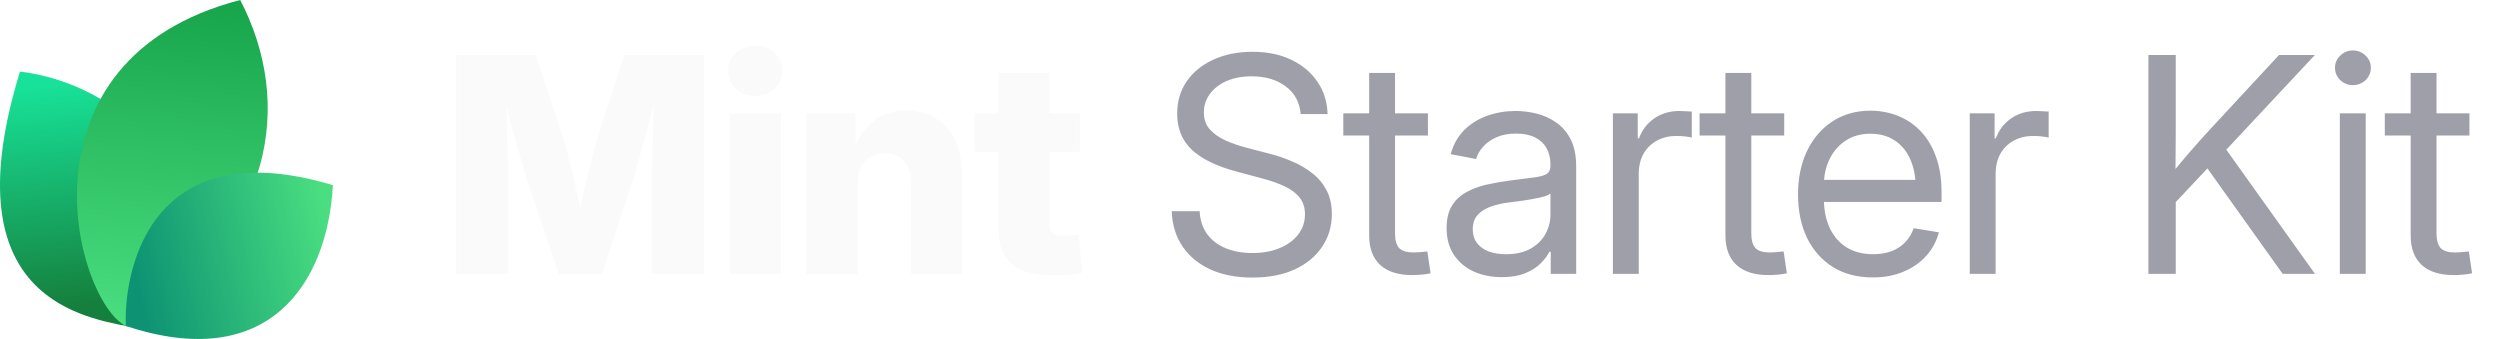
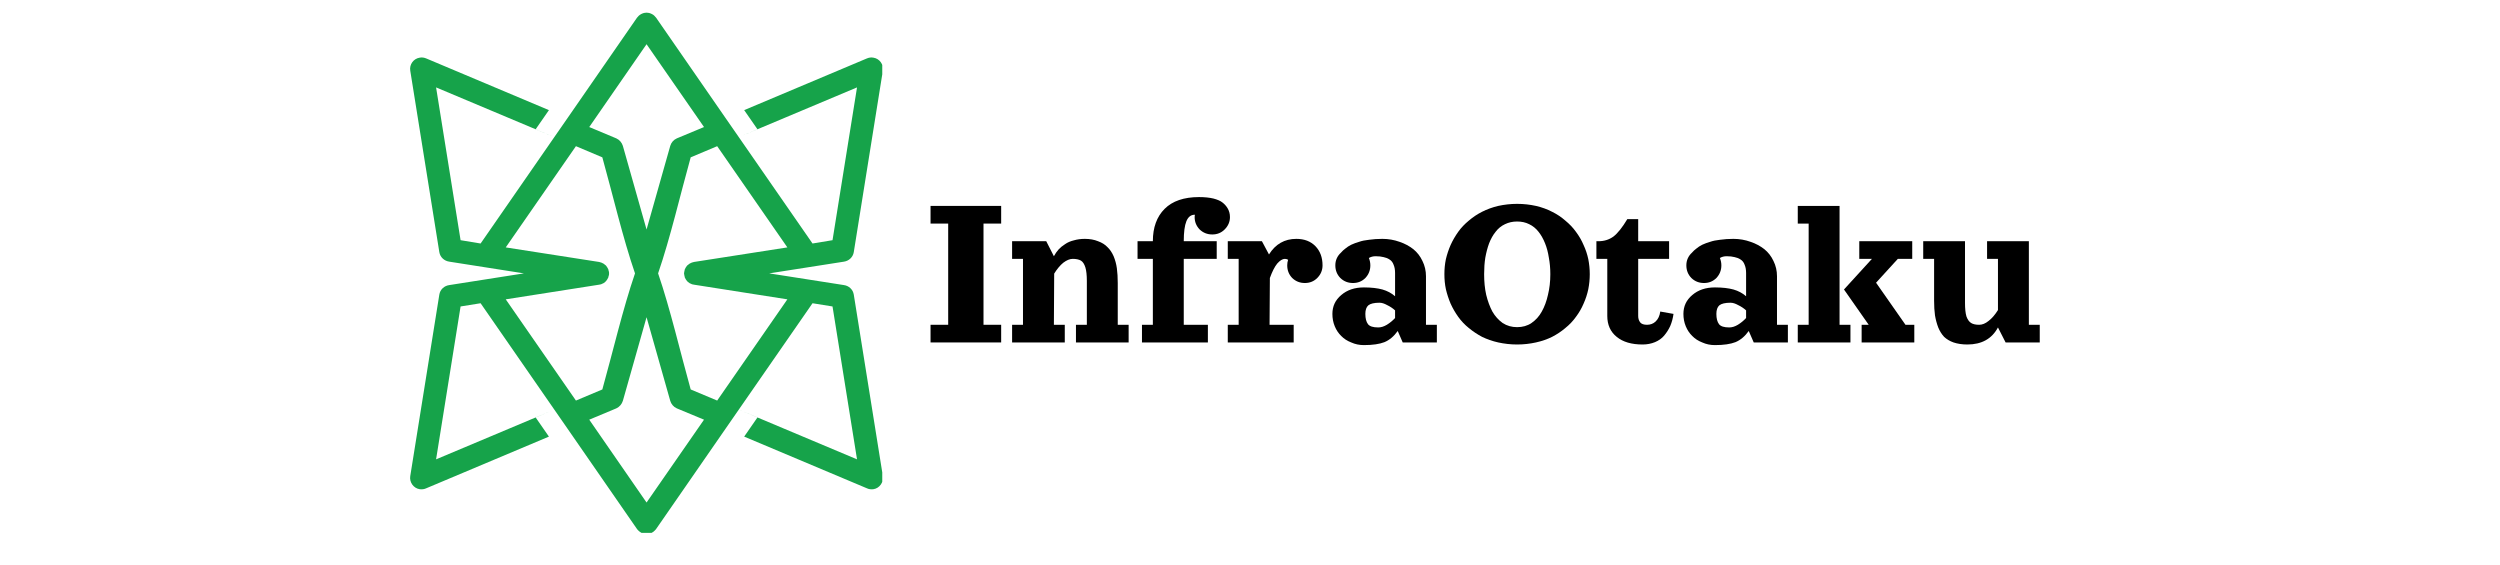
- <svg xmlns="http://www.w3.org/2000/svg" width="177" height="24" viewBox="0 0 177 24" fill="none">
-   <path d="M9.061 23.108C5.268 22.377 -3.391 20.627 1.417 5.064C9.634 6.099 16.973 14.064 9.061 23.108Z" fill="url(#paint0_linear_17557_2145)" />
-   <path d="M8.919 23.094C5.276 21.222 0.784 4.209 17.007 0C20.757 7.193 19.621 16.545 8.919 23.094Z" fill="url(#paint1_linear_17557_2145)" />
-   <path d="M8.914 23.079C8.735 19.882 10.159 9.085 23.57 13.111C23.181 20.123 18.984 26.418 8.914 23.079Z" fill="url(#paint2_linear_17557_2145)" />
-   <path d="M32.301 19.392V3.894H37.938L39.925 9.948C40.036 10.315 40.164 10.787 40.31 11.362C40.462 11.938 40.611 12.552 40.757 13.204C40.91 13.855 41.048 14.483 41.173 15.086C41.305 15.682 41.412 16.192 41.495 16.615H40.695C40.771 16.192 40.871 15.682 40.996 15.086C41.128 14.49 41.267 13.866 41.412 13.214C41.565 12.562 41.714 11.948 41.86 11.373C42.005 10.79 42.133 10.315 42.244 9.948L44.2 3.894H49.848V19.392H46.166V12.704C46.166 12.357 46.173 11.917 46.187 11.383C46.2 10.849 46.214 10.27 46.228 9.646C46.249 9.022 46.266 8.391 46.28 7.753C46.301 7.115 46.311 6.519 46.311 5.964H46.623C46.485 6.561 46.332 7.181 46.166 7.826C45.999 8.471 45.833 9.102 45.666 9.719C45.507 10.336 45.351 10.901 45.198 11.414C45.053 11.928 44.928 12.357 44.824 12.704L42.608 19.392H39.561L37.314 12.704C37.203 12.357 37.072 11.928 36.919 11.414C36.773 10.901 36.614 10.34 36.441 9.729C36.274 9.112 36.104 8.481 35.931 7.836C35.764 7.192 35.608 6.567 35.463 5.964H35.827C35.834 6.512 35.844 7.105 35.858 7.743C35.872 8.374 35.886 9.005 35.9 9.636C35.92 10.26 35.938 10.839 35.952 11.373C35.965 11.907 35.972 12.351 35.972 12.704V19.392H32.301ZM51.668 19.392V8.024H55.288V19.392H51.668ZM53.468 6.786C52.927 6.786 52.473 6.616 52.105 6.276C51.738 5.93 51.554 5.507 51.554 5.007C51.554 4.508 51.738 4.088 52.105 3.749C52.473 3.409 52.927 3.239 53.468 3.239C54.009 3.239 54.463 3.409 54.83 3.749C55.198 4.082 55.382 4.501 55.382 5.007C55.382 5.507 55.198 5.93 54.83 6.276C54.463 6.616 54.009 6.786 53.468 6.786ZM60.708 13.027V19.392H57.088V8.024H60.551L60.593 10.967H60.281C60.593 10.024 61.061 9.268 61.685 8.7C62.309 8.124 63.138 7.836 64.171 7.836C64.975 7.836 65.672 8.017 66.262 8.377C66.851 8.731 67.302 9.234 67.614 9.885C67.933 10.537 68.092 11.307 68.092 12.194V19.392H64.483V12.912C64.483 12.26 64.32 11.754 63.994 11.394C63.675 11.033 63.221 10.853 62.632 10.853C62.25 10.853 61.914 10.936 61.623 11.102C61.332 11.269 61.106 11.515 60.947 11.841C60.787 12.16 60.708 12.555 60.708 13.027ZM76.456 8.024V10.749H69.008V8.024H76.456ZM70.683 5.163H74.292V15.783C74.292 16.102 74.361 16.334 74.5 16.48C74.646 16.625 74.899 16.698 75.259 16.698C75.405 16.698 75.596 16.688 75.831 16.667C76.074 16.646 76.251 16.629 76.362 16.615L76.632 19.309C76.313 19.378 75.963 19.427 75.582 19.455C75.207 19.482 74.836 19.496 74.469 19.496C73.2 19.496 72.25 19.222 71.619 18.674C70.995 18.127 70.683 17.308 70.683 16.22V5.163Z" fill="#FAFAFA" />
-   <path d="M88.667 19.652C87.523 19.652 86.528 19.458 85.682 19.07C84.843 18.681 84.188 18.137 83.716 17.437C83.245 16.736 82.992 15.908 82.957 14.951H84.933C84.968 15.596 85.148 16.14 85.474 16.584C85.8 17.021 86.24 17.354 86.795 17.582C87.35 17.804 87.974 17.915 88.667 17.915C89.388 17.915 90.026 17.801 90.581 17.572C91.143 17.343 91.583 17.024 91.902 16.615C92.228 16.199 92.391 15.717 92.391 15.169C92.391 14.698 92.266 14.306 92.017 13.994C91.767 13.675 91.413 13.408 90.956 13.193C90.498 12.978 89.954 12.787 89.323 12.621L87.502 12.132C86.123 11.765 85.082 11.255 84.382 10.603C83.689 9.944 83.342 9.095 83.342 8.055C83.342 7.174 83.571 6.404 84.028 5.746C84.486 5.087 85.117 4.577 85.921 4.217C86.726 3.849 87.645 3.666 88.678 3.666C89.718 3.666 90.63 3.853 91.413 4.227C92.204 4.602 92.824 5.122 93.275 5.787C93.726 6.446 93.965 7.209 93.993 8.076H92.089C92.013 7.23 91.656 6.574 91.018 6.11C90.387 5.638 89.586 5.403 88.615 5.403C87.95 5.403 87.36 5.513 86.847 5.735C86.341 5.957 85.946 6.262 85.661 6.651C85.377 7.032 85.235 7.469 85.235 7.961C85.235 8.447 85.377 8.849 85.661 9.168C85.946 9.48 86.317 9.74 86.774 9.948C87.232 10.149 87.724 10.319 88.251 10.457L89.884 10.884C90.439 11.023 90.977 11.206 91.496 11.435C92.023 11.657 92.495 11.934 92.911 12.267C93.334 12.593 93.67 12.995 93.92 13.474C94.17 13.945 94.294 14.504 94.294 15.149C94.294 16.015 94.066 16.788 93.608 17.468C93.157 18.148 92.512 18.681 91.673 19.07C90.834 19.458 89.832 19.652 88.667 19.652ZM101.097 8.024V9.594H95.106V8.024H101.097ZM96.937 5.163H98.767V16.521C98.767 17 98.865 17.347 99.059 17.562C99.26 17.77 99.6 17.874 100.078 17.874C100.21 17.874 100.366 17.867 100.546 17.853C100.733 17.832 100.903 17.815 101.056 17.801L101.285 19.351C101.097 19.392 100.886 19.423 100.65 19.444C100.414 19.465 100.189 19.475 99.974 19.475C98.996 19.475 98.244 19.236 97.717 18.758C97.197 18.272 96.937 17.579 96.937 16.677V5.163ZM106.33 19.621C105.595 19.621 104.932 19.489 104.343 19.226C103.754 18.955 103.285 18.564 102.939 18.05C102.592 17.53 102.419 16.896 102.419 16.147C102.419 15.495 102.547 14.965 102.804 14.556C103.06 14.146 103.403 13.828 103.833 13.599C104.263 13.363 104.742 13.186 105.269 13.068C105.796 12.95 106.333 12.857 106.881 12.787C107.574 12.69 108.132 12.617 108.555 12.569C108.978 12.52 109.287 12.441 109.481 12.33C109.675 12.212 109.772 12.014 109.772 11.737V11.654C109.772 11.203 109.679 10.815 109.492 10.489C109.311 10.163 109.041 9.91 108.68 9.729C108.32 9.549 107.872 9.459 107.338 9.459C106.805 9.459 106.34 9.546 105.945 9.719C105.556 9.892 105.241 10.118 104.998 10.395C104.755 10.665 104.593 10.953 104.509 11.258L102.71 10.915C102.897 10.222 103.22 9.65 103.677 9.199C104.135 8.748 104.679 8.412 105.31 8.19C105.941 7.968 106.607 7.857 107.307 7.857C107.8 7.857 108.295 7.92 108.795 8.044C109.301 8.169 109.765 8.381 110.188 8.679C110.611 8.97 110.951 9.369 111.208 9.875C111.464 10.374 111.593 11.005 111.593 11.768V19.392H109.793V17.822H109.7C109.568 18.085 109.363 18.359 109.086 18.643C108.809 18.921 108.444 19.153 107.994 19.34C107.543 19.527 106.988 19.621 106.33 19.621ZM106.621 17.998C107.321 17.998 107.904 17.867 108.368 17.603C108.84 17.333 109.19 16.986 109.419 16.563C109.654 16.133 109.772 15.682 109.772 15.211V13.692C109.703 13.769 109.554 13.841 109.325 13.911C109.096 13.973 108.829 14.032 108.524 14.088C108.226 14.143 107.921 14.192 107.609 14.233C107.304 14.275 107.033 14.309 106.798 14.337C106.354 14.393 105.938 14.49 105.549 14.628C105.168 14.76 104.86 14.954 104.624 15.211C104.388 15.467 104.27 15.811 104.27 16.241C104.27 16.615 104.367 16.934 104.561 17.198C104.762 17.461 105.04 17.662 105.393 17.801C105.747 17.933 106.156 17.998 106.621 17.998ZM114.193 19.392V8.024H115.951V9.792H116.045C116.253 9.209 116.61 8.741 117.116 8.388C117.622 8.034 118.219 7.857 118.905 7.857C119.058 7.857 119.217 7.864 119.384 7.878C119.55 7.885 119.682 7.892 119.779 7.899V9.74C119.716 9.719 119.578 9.695 119.363 9.667C119.155 9.639 118.922 9.625 118.666 9.625C118.174 9.625 117.726 9.733 117.324 9.948C116.922 10.163 116.603 10.471 116.367 10.874C116.138 11.276 116.024 11.758 116.024 12.319V19.392H114.193ZM126.322 8.024V9.594H120.33V8.024H126.322ZM122.161 5.163H123.992V16.521C123.992 17 124.089 17.347 124.283 17.562C124.484 17.77 124.824 17.874 125.302 17.874C125.434 17.874 125.59 17.867 125.77 17.853C125.958 17.832 126.127 17.815 126.28 17.801L126.509 19.351C126.322 19.392 126.11 19.423 125.874 19.444C125.639 19.465 125.413 19.475 125.198 19.475C124.221 19.475 123.468 19.236 122.941 18.758C122.421 18.272 122.161 17.579 122.161 16.677V5.163ZM132.604 19.642C131.502 19.642 130.555 19.396 129.765 18.903C128.974 18.404 128.364 17.714 127.934 16.834C127.511 15.946 127.3 14.927 127.3 13.775C127.3 12.611 127.511 11.584 127.934 10.697C128.364 9.802 128.964 9.102 129.734 8.596C130.51 8.089 131.408 7.836 132.428 7.836C133.1 7.836 133.738 7.954 134.341 8.19C134.952 8.426 135.489 8.783 135.954 9.261C136.425 9.74 136.793 10.343 137.056 11.071C137.327 11.792 137.462 12.645 137.462 13.63V14.296H128.433V12.735H136.463L135.631 13.297C135.631 12.541 135.506 11.876 135.257 11.3C135.007 10.725 134.643 10.277 134.165 9.958C133.686 9.632 133.107 9.469 132.428 9.469C131.748 9.469 131.162 9.632 130.67 9.958C130.177 10.284 129.796 10.725 129.526 11.279C129.262 11.827 129.13 12.441 129.13 13.12V14.046C129.13 14.864 129.273 15.572 129.557 16.168C129.841 16.757 130.243 17.211 130.763 17.53C131.283 17.842 131.901 17.998 132.615 17.998C133.093 17.998 133.523 17.929 133.905 17.79C134.293 17.645 134.619 17.433 134.882 17.156C135.153 16.879 135.354 16.546 135.486 16.157L137.275 16.449C137.108 17.08 136.81 17.634 136.38 18.113C135.95 18.591 135.413 18.966 134.768 19.236C134.123 19.507 133.402 19.642 132.604 19.642ZM139.459 19.392V8.024H141.217V9.792H141.311C141.519 9.209 141.876 8.741 142.382 8.388C142.888 8.034 143.485 7.857 144.171 7.857C144.324 7.857 144.483 7.864 144.649 7.878C144.816 7.885 144.948 7.892 145.045 7.899V9.74C144.982 9.719 144.844 9.695 144.629 9.667C144.421 9.639 144.188 9.625 143.932 9.625C143.439 9.625 142.992 9.733 142.59 9.948C142.188 10.163 141.869 10.471 141.633 10.874C141.404 11.276 141.29 11.758 141.29 12.319V19.392H139.459ZM153.429 14.961V12.715C153.783 12.257 154.136 11.82 154.49 11.404C154.844 10.981 155.204 10.565 155.572 10.156C155.939 9.74 156.314 9.327 156.695 8.918L161.355 3.894H163.893L157.277 10.967H157.184L153.429 14.961ZM152.108 19.392V3.894H154.043V9.241L154.022 12.559L154.043 13.505V19.392H152.108ZM161.615 19.392L155.967 11.477L157.173 9.969L163.903 19.392H161.615ZM165.661 19.392V8.024H167.492V19.392H165.661ZM166.587 6.027C166.24 6.027 165.942 5.909 165.692 5.673C165.443 5.43 165.318 5.139 165.318 4.799C165.318 4.459 165.443 4.172 165.692 3.936C165.942 3.693 166.24 3.572 166.587 3.572C166.934 3.572 167.232 3.693 167.482 3.936C167.731 4.172 167.856 4.459 167.856 4.799C167.856 5.139 167.731 5.43 167.482 5.673C167.232 5.909 166.934 6.027 166.587 6.027ZM174.836 8.024V9.594H168.844V8.024H174.836ZM170.675 5.163H172.506V16.521C172.506 17 172.603 17.347 172.797 17.562C172.998 17.77 173.338 17.874 173.816 17.874C173.948 17.874 174.104 17.867 174.284 17.853C174.472 17.832 174.641 17.815 174.794 17.801L175.023 19.351C174.836 19.392 174.624 19.423 174.388 19.444C174.153 19.465 173.927 19.475 173.712 19.475C172.735 19.475 171.982 19.236 171.455 18.758C170.935 18.272 170.675 17.579 170.675 16.677V5.163Z" fill="#9F9FA9" />
+ <svg xmlns="http://www.w3.org/2000/svg" width="177" zoomAndPan="magnify" viewBox="0 0 132.75 30" height="40" preserveAspectRatio="xMidYMid meet" version="1.0">
  <defs>
-     <linearGradient id="paint0_linear_17557_2145" x1="3.776" y1="5.916" x2="5.232" y2="21.559" gradientUnits="userSpaceOnUse">
-       <stop stop-color="#18E299" />
-       <stop offset="1" stop-color="#15803D" />
-     </linearGradient>
-     <linearGradient id="paint1_linear_17557_2145" x1="12.171" y1="-0.718" x2="10.19" y2="22.983" gradientUnits="userSpaceOnUse">
-       <stop stop-color="#16A34A" />
-       <stop offset="1" stop-color="#4ADE80" />
-     </linearGradient>
-     <linearGradient id="paint2_linear_17557_2145" x1="23.133" y1="15.353" x2="9.338" y2="18.52" gradientUnits="userSpaceOnUse">
-       <stop stop-color="#4ADE80" />
-       <stop offset="1" stop-color="#0D9373" />
-     </linearGradient>
+     <g />
+     <clipPath id="9767f28c33">
+       <path d="M 0.773 0.672 L 25.848 0.672 L 25.848 28.297 L 0.773 28.297 Z M 0.773 0.672 " clip-rule="nonzero" />
+     </clipPath>
+     <clipPath id="b81b1c0ada">
+       <path d="M 27 8 L 88.09 8 L 88.09 21 L 27 21 Z M 27 8 " clip-rule="nonzero" />
+     </clipPath>
+     <clipPath id="59d77c40a2">
+       <rect x="0" width="62" y="0" height="13" />
+     </clipPath>
+     <clipPath id="7a87c771c8">
+       <rect x="0" width="89" y="0" height="29" />
+     </clipPath>
  </defs>
+   <g transform="matrix(1, 0, 0, 1, 21, 0.000000000000005718)">
+     <g clip-path="url(#7a87c771c8)">
+       <g clip-path="url(#9767f28c33)">
+         <path fill="#16a34a" d="M 3.457 12.754 L 4.52 12.93 L 8.434 7.281 L 9.141 6.262 L 12.824 0.941 C 12.848 0.914 12.875 0.879 12.902 0.855 L 12.91 0.844 C 12.953 0.801 13.004 0.77 13.055 0.742 L 13.074 0.734 C 13.16 0.691 13.246 0.672 13.332 0.672 C 13.418 0.672 13.504 0.691 13.59 0.734 L 13.609 0.742 C 13.668 0.77 13.711 0.801 13.754 0.844 L 13.762 0.855 C 13.789 0.879 13.816 0.914 13.84 0.941 L 17.523 6.262 L 18.23 7.281 L 22.145 12.93 L 23.207 12.754 L 24.508 4.641 L 18.23 7.281 L 19.223 6.867 L 18.516 5.848 L 25.027 3.105 C 25.129 3.062 25.25 3.035 25.379 3.062 C 25.707 3.113 25.93 3.426 25.879 3.754 L 24.336 13.387 C 24.293 13.66 24.07 13.859 23.809 13.895 L 19.844 14.516 L 23.809 15.137 C 24.07 15.172 24.293 15.367 24.336 15.645 L 25.879 25.277 C 25.93 25.605 25.707 25.926 25.379 25.977 C 25.25 25.992 25.129 25.977 25.027 25.926 L 18.516 23.184 L 19.223 22.164 L 18.23 21.75 L 17.523 22.77 L 13.84 28.09 C 13.816 28.125 13.789 28.148 13.762 28.176 L 13.754 28.184 C 13.711 28.227 13.668 28.262 13.609 28.289 L 13.59 28.305 C 13.504 28.34 13.418 28.355 13.332 28.355 C 13.246 28.355 13.16 28.34 13.074 28.305 L 13.055 28.289 C 13.004 28.262 12.953 28.227 12.91 28.184 L 12.902 28.176 C 12.875 28.148 12.848 28.125 12.824 28.09 L 9.141 22.77 L 8.434 21.75 L 7.441 22.164 L 8.148 23.184 L 1.637 25.926 C 1.535 25.977 1.414 25.992 1.285 25.977 C 0.957 25.926 0.73 25.605 0.785 25.277 L 2.328 15.645 C 2.371 15.367 2.594 15.172 2.863 15.137 L 6.82 14.516 L 2.863 13.895 C 2.594 13.859 2.371 13.66 2.328 13.387 L 0.785 3.754 C 0.73 3.426 0.957 3.113 1.285 3.062 C 1.414 3.035 1.535 3.062 1.637 3.105 L 8.148 5.848 L 7.441 6.867 L 8.434 7.281 L 2.156 4.641 Z M 3.457 16.273 L 2.156 24.391 L 8.434 21.75 L 4.52 16.102 Z M 5.855 15.895 L 9.582 21.27 L 10.984 20.68 C 11.527 18.742 12.074 16.395 12.719 14.516 C 12.074 12.645 11.527 10.297 10.984 8.355 L 9.582 7.762 L 5.855 13.137 L 10.812 13.91 C 10.84 13.922 10.863 13.922 10.883 13.93 L 10.891 13.93 L 10.898 13.938 L 10.918 13.938 L 10.926 13.945 L 10.934 13.945 C 11.012 13.973 11.082 14.016 11.133 14.066 L 11.148 14.082 L 11.16 14.082 L 11.168 14.094 L 11.184 14.109 C 11.234 14.172 11.27 14.238 11.305 14.309 L 11.305 14.332 L 11.312 14.344 L 11.312 14.359 C 11.332 14.395 11.332 14.438 11.34 14.473 L 11.34 14.566 C 11.332 14.602 11.332 14.637 11.312 14.672 L 11.312 14.695 L 11.305 14.695 L 11.305 14.723 C 11.27 14.801 11.234 14.859 11.184 14.922 L 11.16 14.945 L 11.148 14.953 L 11.141 14.965 L 11.133 14.973 C 11.082 15.023 11.012 15.059 10.934 15.086 L 10.926 15.094 L 10.91 15.094 L 10.898 15.102 L 10.883 15.102 C 10.863 15.109 10.84 15.109 10.812 15.117 Z M 13.945 14.516 C 14.59 16.395 15.133 18.742 15.676 20.68 L 17.082 21.27 L 20.809 15.895 L 15.852 15.117 C 15.824 15.109 15.797 15.109 15.781 15.102 L 15.766 15.102 L 15.754 15.094 L 15.738 15.094 L 15.73 15.086 C 15.652 15.059 15.582 15.023 15.531 14.973 L 15.48 14.922 C 15.426 14.859 15.395 14.801 15.359 14.723 L 15.359 14.695 L 15.352 14.695 L 15.352 14.672 C 15.34 14.637 15.332 14.602 15.332 14.566 L 15.324 14.559 L 15.324 14.473 L 15.332 14.473 C 15.332 14.438 15.34 14.395 15.352 14.359 L 15.352 14.344 L 15.359 14.332 L 15.359 14.309 C 15.395 14.238 15.426 14.172 15.48 14.109 L 15.496 14.094 L 15.504 14.082 L 15.512 14.082 L 15.523 14.074 L 15.531 14.066 C 15.582 14.016 15.652 13.973 15.73 13.945 L 15.738 13.945 L 15.746 13.938 L 15.766 13.938 L 15.773 13.93 L 15.781 13.93 C 15.797 13.922 15.824 13.922 15.852 13.91 L 20.809 13.137 L 17.082 7.762 L 15.676 8.355 C 15.133 10.297 14.59 12.645 13.945 14.516 Z M 22.145 16.102 L 18.23 21.75 L 24.508 24.391 L 23.207 16.273 Z M 10.289 22.285 L 13.332 26.684 L 16.383 22.285 L 14.938 21.684 C 14.762 21.605 14.641 21.457 14.59 21.285 L 13.332 16.844 L 12.074 21.285 C 12.02 21.457 11.898 21.605 11.727 21.684 Z M 13.332 2.348 L 10.289 6.746 L 11.727 7.348 C 11.898 7.426 12.02 7.574 12.074 7.746 L 13.332 12.188 L 14.59 7.746 C 14.641 7.574 14.762 7.426 14.938 7.348 L 16.383 6.746 Z M 13.332 2.348 " fill-opacity="1" fill-rule="nonzero" />
+       </g>
+       <g clip-path="url(#b81b1c0ada)">
+         <g transform="matrix(1, 0, 0, 1, 27, 8)">
+           <g clip-path="url(#59d77c40a2)">
+             <g fill="#000000" fill-opacity="1">
+               <g transform="translate(1.067909, 10.18383)">
+                 <g>
+                   <path d="M 0.344 -7.25 L 4.094 -7.25 L 4.094 -6.312 L 3.156 -6.312 L 3.156 -0.938 L 4.094 -0.938 L 4.094 0 L 0.344 0 L 0.344 -0.938 L 1.281 -0.938 L 1.281 -6.312 L 0.344 -6.312 Z M 0.344 -7.25 " />
+                 </g>
+               </g>
+             </g>
+             <g fill="#000000" fill-opacity="1">
+               <g transform="translate(5.508594, 10.18383)">
+                 <g>
+                   <path d="M 4.094 -5.5 C 4.363 -5.5 4.598 -5.457 4.797 -5.375 C 5.004 -5.301 5.172 -5.195 5.297 -5.062 C 5.43 -4.938 5.539 -4.773 5.625 -4.578 C 5.707 -4.379 5.766 -4.164 5.797 -3.938 C 5.828 -3.707 5.844 -3.445 5.844 -3.156 L 5.844 -0.938 L 6.422 -0.938 L 6.422 0 L 3.625 0 L 3.625 -0.938 L 4.203 -0.938 L 4.203 -3.266 C 4.203 -3.578 4.176 -3.816 4.125 -3.984 C 4.07 -4.16 3.992 -4.281 3.891 -4.344 C 3.785 -4.406 3.641 -4.438 3.453 -4.438 C 3.297 -4.438 3.129 -4.367 2.953 -4.234 C 2.785 -4.098 2.625 -3.906 2.469 -3.656 L 2.453 -0.938 L 3.031 -0.938 L 3.031 0 L 0.234 0 L 0.234 -0.938 L 0.812 -0.938 L 0.812 -4.438 L 0.234 -4.438 L 0.234 -5.375 L 2.047 -5.375 L 2.453 -4.578 C 2.523 -4.711 2.609 -4.832 2.703 -4.938 C 2.797 -5.039 2.91 -5.133 3.047 -5.219 C 3.18 -5.312 3.336 -5.379 3.516 -5.422 C 3.691 -5.473 3.883 -5.5 4.094 -5.5 Z M 4.094 -5.5 " />
+                 </g>
+               </g>
+             </g>
+             <g fill="#000000" fill-opacity="1">
+               <g transform="translate(12.16962, 10.18383)">
+                 <g>
+                   <path d="M 0.234 -4.438 L 0.234 -5.375 L 1.047 -5.375 C 1.047 -6.102 1.254 -6.676 1.672 -7.094 C 2.086 -7.508 2.695 -7.719 3.5 -7.719 C 3.801 -7.719 4.055 -7.691 4.266 -7.641 C 4.473 -7.586 4.629 -7.52 4.734 -7.438 C 4.848 -7.352 4.941 -7.25 5.016 -7.125 C 5.098 -6.988 5.141 -6.832 5.141 -6.656 C 5.141 -6.406 5.047 -6.188 4.859 -6 C 4.68 -5.82 4.461 -5.734 4.203 -5.734 C 3.941 -5.734 3.719 -5.82 3.531 -6 C 3.352 -6.188 3.266 -6.406 3.266 -6.656 C 3.266 -6.695 3.27 -6.738 3.281 -6.781 C 3.281 -6.781 3.273 -6.781 3.266 -6.781 C 3.066 -6.781 2.922 -6.664 2.828 -6.438 C 2.734 -6.207 2.688 -5.852 2.688 -5.375 L 4.438 -5.375 L 4.438 -4.438 L 2.688 -4.438 L 2.688 -0.938 L 3.969 -0.938 L 3.969 0 L 0.469 0 L 0.469 -0.938 L 1.047 -0.938 L 1.047 -4.438 Z M 0.234 -4.438 " />
+                 </g>
+               </g>
+             </g>
+             <g fill="#000000" fill-opacity="1">
+               <g transform="translate(16.96089, 10.18383)">
+                 <g>
+                   <path d="M 0.234 -5.375 L 2.047 -5.375 L 2.422 -4.672 C 2.766 -5.223 3.25 -5.5 3.875 -5.5 C 4.301 -5.5 4.641 -5.367 4.891 -5.109 C 5.141 -4.848 5.266 -4.508 5.266 -4.094 C 5.266 -3.832 5.172 -3.609 4.984 -3.422 C 4.805 -3.242 4.586 -3.156 4.328 -3.156 C 4.066 -3.156 3.844 -3.242 3.656 -3.422 C 3.477 -3.609 3.391 -3.832 3.391 -4.094 C 3.391 -4.195 3.406 -4.297 3.438 -4.391 C 3.383 -4.422 3.328 -4.438 3.266 -4.438 C 3.141 -4.438 3.004 -4.352 2.859 -4.188 C 2.723 -4.02 2.594 -3.766 2.469 -3.422 L 2.453 -0.938 L 3.734 -0.938 L 3.734 0 L 0.234 0 L 0.234 -0.938 L 0.812 -0.938 L 0.812 -4.438 L 0.234 -4.438 Z M 0.234 -5.375 " />
+                 </g>
+               </g>
+             </g>
+             <g fill="#000000" fill-opacity="1">
+               <g transform="translate(22.45331, 10.18383)">
+                 <g>
+                   <path d="M 5.266 -3.516 L 5.266 -0.938 L 5.844 -0.938 L 5.844 0 L 4.031 0 L 3.766 -0.609 C 3.566 -0.328 3.332 -0.129 3.062 -0.016 C 2.801 0.086 2.438 0.141 1.969 0.141 C 1.727 0.141 1.504 0.094 1.297 0 C 1.086 -0.082 0.91 -0.195 0.766 -0.344 C 0.617 -0.488 0.504 -0.66 0.422 -0.859 C 0.336 -1.066 0.297 -1.285 0.297 -1.516 C 0.297 -1.922 0.453 -2.254 0.766 -2.516 C 1.078 -2.785 1.477 -2.922 1.969 -2.922 C 2.363 -2.922 2.691 -2.883 2.953 -2.812 C 3.211 -2.738 3.438 -2.617 3.625 -2.453 L 3.625 -3.688 C 3.625 -3.863 3.598 -4.008 3.547 -4.125 C 3.504 -4.25 3.43 -4.344 3.328 -4.406 C 3.234 -4.469 3.129 -4.508 3.016 -4.531 C 2.898 -4.562 2.758 -4.578 2.594 -4.578 C 2.457 -4.578 2.336 -4.547 2.234 -4.484 C 2.285 -4.359 2.312 -4.227 2.312 -4.094 C 2.312 -3.832 2.223 -3.609 2.047 -3.422 C 1.867 -3.242 1.648 -3.156 1.391 -3.156 C 1.129 -3.156 0.906 -3.242 0.719 -3.422 C 0.539 -3.609 0.453 -3.832 0.453 -4.094 C 0.453 -4.227 0.477 -4.352 0.531 -4.469 C 0.582 -4.582 0.656 -4.68 0.75 -4.766 C 0.82 -4.848 0.898 -4.922 0.984 -4.984 C 1.066 -5.055 1.172 -5.125 1.297 -5.188 C 1.43 -5.25 1.57 -5.301 1.719 -5.344 C 1.863 -5.395 2.039 -5.43 2.25 -5.453 C 2.469 -5.484 2.703 -5.5 2.953 -5.5 C 3.273 -5.5 3.578 -5.445 3.859 -5.344 C 4.141 -5.25 4.383 -5.117 4.594 -4.953 C 4.801 -4.785 4.961 -4.578 5.078 -4.328 C 5.203 -4.078 5.266 -3.805 5.266 -3.516 Z M 3.625 -1.297 L 3.625 -1.703 C 3.5 -1.816 3.359 -1.91 3.203 -1.984 C 3.055 -2.066 2.922 -2.109 2.797 -2.109 C 2.516 -2.109 2.316 -2.062 2.203 -1.969 C 2.098 -1.875 2.047 -1.723 2.047 -1.516 C 2.047 -1.273 2.094 -1.094 2.188 -0.969 C 2.281 -0.852 2.461 -0.797 2.734 -0.797 C 2.879 -0.797 3.031 -0.844 3.188 -0.938 C 3.352 -1.039 3.5 -1.16 3.625 -1.297 Z M 3.625 -1.297 " />
+                 </g>
+               </g>
+             </g>
+             <g fill="#000000" fill-opacity="1">
+               <g transform="translate(28.58847, 10.18383)">
+                 <g>
+                   <path d="M 2.969 -7.25 C 3.289 -7.32 3.625 -7.359 3.969 -7.359 C 4.32 -7.359 4.656 -7.32 4.969 -7.25 C 5.289 -7.176 5.578 -7.07 5.828 -6.938 C 6.086 -6.812 6.32 -6.656 6.531 -6.469 C 6.75 -6.289 6.938 -6.094 7.094 -5.875 C 7.258 -5.656 7.395 -5.422 7.5 -5.172 C 7.613 -4.93 7.695 -4.68 7.75 -4.422 C 7.801 -4.16 7.828 -3.895 7.828 -3.625 C 7.828 -3.352 7.801 -3.086 7.75 -2.828 C 7.695 -2.566 7.613 -2.312 7.5 -2.062 C 7.395 -1.812 7.258 -1.578 7.094 -1.359 C 6.938 -1.141 6.75 -0.941 6.531 -0.766 C 6.32 -0.586 6.086 -0.43 5.828 -0.297 C 5.578 -0.172 5.289 -0.07 4.969 0 C 4.656 0.07 4.32 0.109 3.969 0.109 C 3.625 0.109 3.289 0.07 2.969 0 C 2.656 -0.07 2.367 -0.172 2.109 -0.297 C 1.859 -0.43 1.625 -0.586 1.406 -0.766 C 1.188 -0.941 1 -1.141 0.844 -1.359 C 0.688 -1.578 0.551 -1.812 0.438 -2.062 C 0.332 -2.312 0.25 -2.566 0.188 -2.828 C 0.133 -3.086 0.109 -3.352 0.109 -3.625 C 0.109 -3.895 0.133 -4.16 0.188 -4.422 C 0.25 -4.68 0.332 -4.93 0.438 -5.172 C 0.551 -5.422 0.688 -5.656 0.844 -5.875 C 1 -6.094 1.188 -6.289 1.406 -6.469 C 1.625 -6.656 1.859 -6.812 2.109 -6.938 C 2.367 -7.07 2.656 -7.176 2.969 -7.25 Z M 4.609 -6.281 C 4.422 -6.375 4.207 -6.422 3.969 -6.422 C 3.738 -6.422 3.523 -6.375 3.328 -6.281 C 3.129 -6.188 2.961 -6.051 2.828 -5.875 C 2.691 -5.707 2.578 -5.504 2.484 -5.266 C 2.398 -5.035 2.332 -4.781 2.281 -4.5 C 2.238 -4.227 2.219 -3.938 2.219 -3.625 C 2.219 -3.227 2.254 -2.863 2.328 -2.531 C 2.41 -2.195 2.52 -1.898 2.656 -1.641 C 2.801 -1.391 2.984 -1.188 3.203 -1.031 C 3.43 -0.883 3.688 -0.812 3.969 -0.812 C 4.258 -0.812 4.516 -0.883 4.734 -1.031 C 4.961 -1.188 5.145 -1.391 5.281 -1.641 C 5.426 -1.898 5.535 -2.195 5.609 -2.531 C 5.691 -2.863 5.734 -3.227 5.734 -3.625 C 5.734 -3.938 5.707 -4.227 5.656 -4.5 C 5.613 -4.781 5.547 -5.035 5.453 -5.266 C 5.359 -5.504 5.242 -5.707 5.109 -5.875 C 4.973 -6.051 4.805 -6.188 4.609 -6.281 Z M 4.609 -6.281 " />
+                 </g>
+               </g>
+             </g>
+             <g fill="#000000" fill-opacity="1">
+               <g transform="translate(36.53496, 10.18383)">
+                 <g>
+                   <path d="M 1.875 -6.547 L 2.453 -6.547 L 2.453 -5.375 L 4.094 -5.375 L 4.094 -4.438 L 2.453 -4.438 L 2.453 -1.406 C 2.453 -1.27 2.488 -1.156 2.562 -1.062 C 2.633 -0.977 2.754 -0.938 2.922 -0.938 C 3.098 -0.938 3.25 -0.992 3.375 -1.109 C 3.508 -1.234 3.594 -1.41 3.625 -1.641 L 4.328 -1.516 C 4.297 -1.285 4.238 -1.07 4.156 -0.875 C 4.07 -0.688 3.961 -0.516 3.828 -0.359 C 3.703 -0.211 3.539 -0.098 3.344 -0.016 C 3.145 0.066 2.926 0.109 2.688 0.109 C 2.102 0.109 1.645 -0.023 1.312 -0.297 C 0.977 -0.566 0.812 -0.938 0.812 -1.406 L 0.812 -4.438 L 0.234 -4.438 L 0.234 -5.375 L 0.344 -5.375 C 0.645 -5.375 0.91 -5.457 1.141 -5.625 C 1.367 -5.801 1.613 -6.109 1.875 -6.547 Z M 1.875 -6.547 " />
+                 </g>
+               </g>
+             </g>
+             <g fill="#000000" fill-opacity="1">
+               <g transform="translate(41.0925, 10.18383)">
+                 <g>
+                   <path d="M 5.266 -3.516 L 5.266 -0.938 L 5.844 -0.938 L 5.844 0 L 4.031 0 L 3.766 -0.609 C 3.566 -0.328 3.332 -0.129 3.062 -0.016 C 2.801 0.086 2.438 0.141 1.969 0.141 C 1.727 0.141 1.504 0.094 1.297 0 C 1.086 -0.082 0.91 -0.195 0.766 -0.344 C 0.617 -0.488 0.504 -0.66 0.422 -0.859 C 0.336 -1.066 0.297 -1.285 0.297 -1.516 C 0.297 -1.922 0.453 -2.254 0.766 -2.516 C 1.078 -2.785 1.477 -2.922 1.969 -2.922 C 2.363 -2.922 2.691 -2.883 2.953 -2.812 C 3.211 -2.738 3.438 -2.617 3.625 -2.453 L 3.625 -3.688 C 3.625 -3.863 3.598 -4.008 3.547 -4.125 C 3.504 -4.25 3.43 -4.344 3.328 -4.406 C 3.234 -4.469 3.129 -4.508 3.016 -4.531 C 2.898 -4.562 2.758 -4.578 2.594 -4.578 C 2.457 -4.578 2.336 -4.547 2.234 -4.484 C 2.285 -4.359 2.312 -4.227 2.312 -4.094 C 2.312 -3.832 2.223 -3.609 2.047 -3.422 C 1.867 -3.242 1.648 -3.156 1.391 -3.156 C 1.129 -3.156 0.906 -3.242 0.719 -3.422 C 0.539 -3.609 0.453 -3.832 0.453 -4.094 C 0.453 -4.227 0.477 -4.352 0.531 -4.469 C 0.582 -4.582 0.656 -4.68 0.75 -4.766 C 0.82 -4.848 0.898 -4.922 0.984 -4.984 C 1.066 -5.055 1.172 -5.125 1.297 -5.188 C 1.43 -5.25 1.57 -5.301 1.719 -5.344 C 1.863 -5.395 2.039 -5.43 2.25 -5.453 C 2.469 -5.484 2.703 -5.5 2.953 -5.5 C 3.273 -5.5 3.578 -5.445 3.859 -5.344 C 4.141 -5.25 4.383 -5.117 4.594 -4.953 C 4.801 -4.785 4.961 -4.578 5.078 -4.328 C 5.203 -4.078 5.266 -3.805 5.266 -3.516 Z M 3.625 -1.297 L 3.625 -1.703 C 3.5 -1.816 3.359 -1.91 3.203 -1.984 C 3.055 -2.066 2.922 -2.109 2.797 -2.109 C 2.516 -2.109 2.316 -2.062 2.203 -1.969 C 2.098 -1.875 2.047 -1.723 2.047 -1.516 C 2.047 -1.273 2.094 -1.094 2.188 -0.969 C 2.281 -0.852 2.461 -0.797 2.734 -0.797 C 2.879 -0.797 3.031 -0.844 3.188 -0.938 C 3.352 -1.039 3.5 -1.16 3.625 -1.297 Z M 3.625 -1.297 " />
+                 </g>
+               </g>
+             </g>
+             <g fill="#000000" fill-opacity="1">
+               <g transform="translate(47.22766, 10.18383)">
+                 <g>
+                   <path d="M 3.5 -4.438 L 3.5 -5.375 L 6.312 -5.375 L 6.312 -4.438 L 5.547 -4.438 L 4.391 -3.172 L 5.953 -0.938 L 6.422 -0.938 L 6.422 0 L 3.625 0 L 3.625 -0.938 L 4 -0.938 L 2.688 -2.812 L 4.172 -4.438 Z M 0.234 -7.25 L 2.453 -7.25 L 2.453 -0.938 L 3.031 -0.938 L 3.031 0 L 0.234 0 L 0.234 -0.938 L 0.812 -0.938 L 0.812 -6.312 L 0.234 -6.312 Z M 0.234 -7.25 " />
+                 </g>
+               </g>
+             </g>
+             <g fill="#000000" fill-opacity="1">
+               <g transform="translate(53.88869, 10.18383)">
+                 <g>
+                   <path d="M 0.234 -5.375 L 2.453 -5.375 L 2.453 -2.109 C 2.453 -1.797 2.477 -1.551 2.531 -1.375 C 2.594 -1.207 2.676 -1.094 2.781 -1.031 C 2.883 -0.969 3.023 -0.938 3.203 -0.938 C 3.367 -0.938 3.535 -1.004 3.703 -1.141 C 3.879 -1.273 4.047 -1.469 4.203 -1.719 L 4.203 -4.438 L 3.625 -4.438 L 3.625 -5.375 L 5.844 -5.375 L 5.844 -0.938 L 6.422 -0.938 L 6.422 0 L 4.609 0 L 4.203 -0.797 C 3.879 -0.191 3.336 0.109 2.578 0.109 C 2.297 0.109 2.051 0.07 1.844 0 C 1.645 -0.07 1.477 -0.172 1.344 -0.297 C 1.219 -0.43 1.113 -0.598 1.031 -0.797 C 0.957 -0.992 0.898 -1.207 0.859 -1.438 C 0.828 -1.664 0.812 -1.926 0.812 -2.219 L 0.812 -4.438 L 0.234 -4.438 Z M 0.234 -5.375 " />
+                 </g>
+               </g>
+             </g>
+           </g>
+         </g>
+       </g>
+     </g>
+   </g>
</svg>
